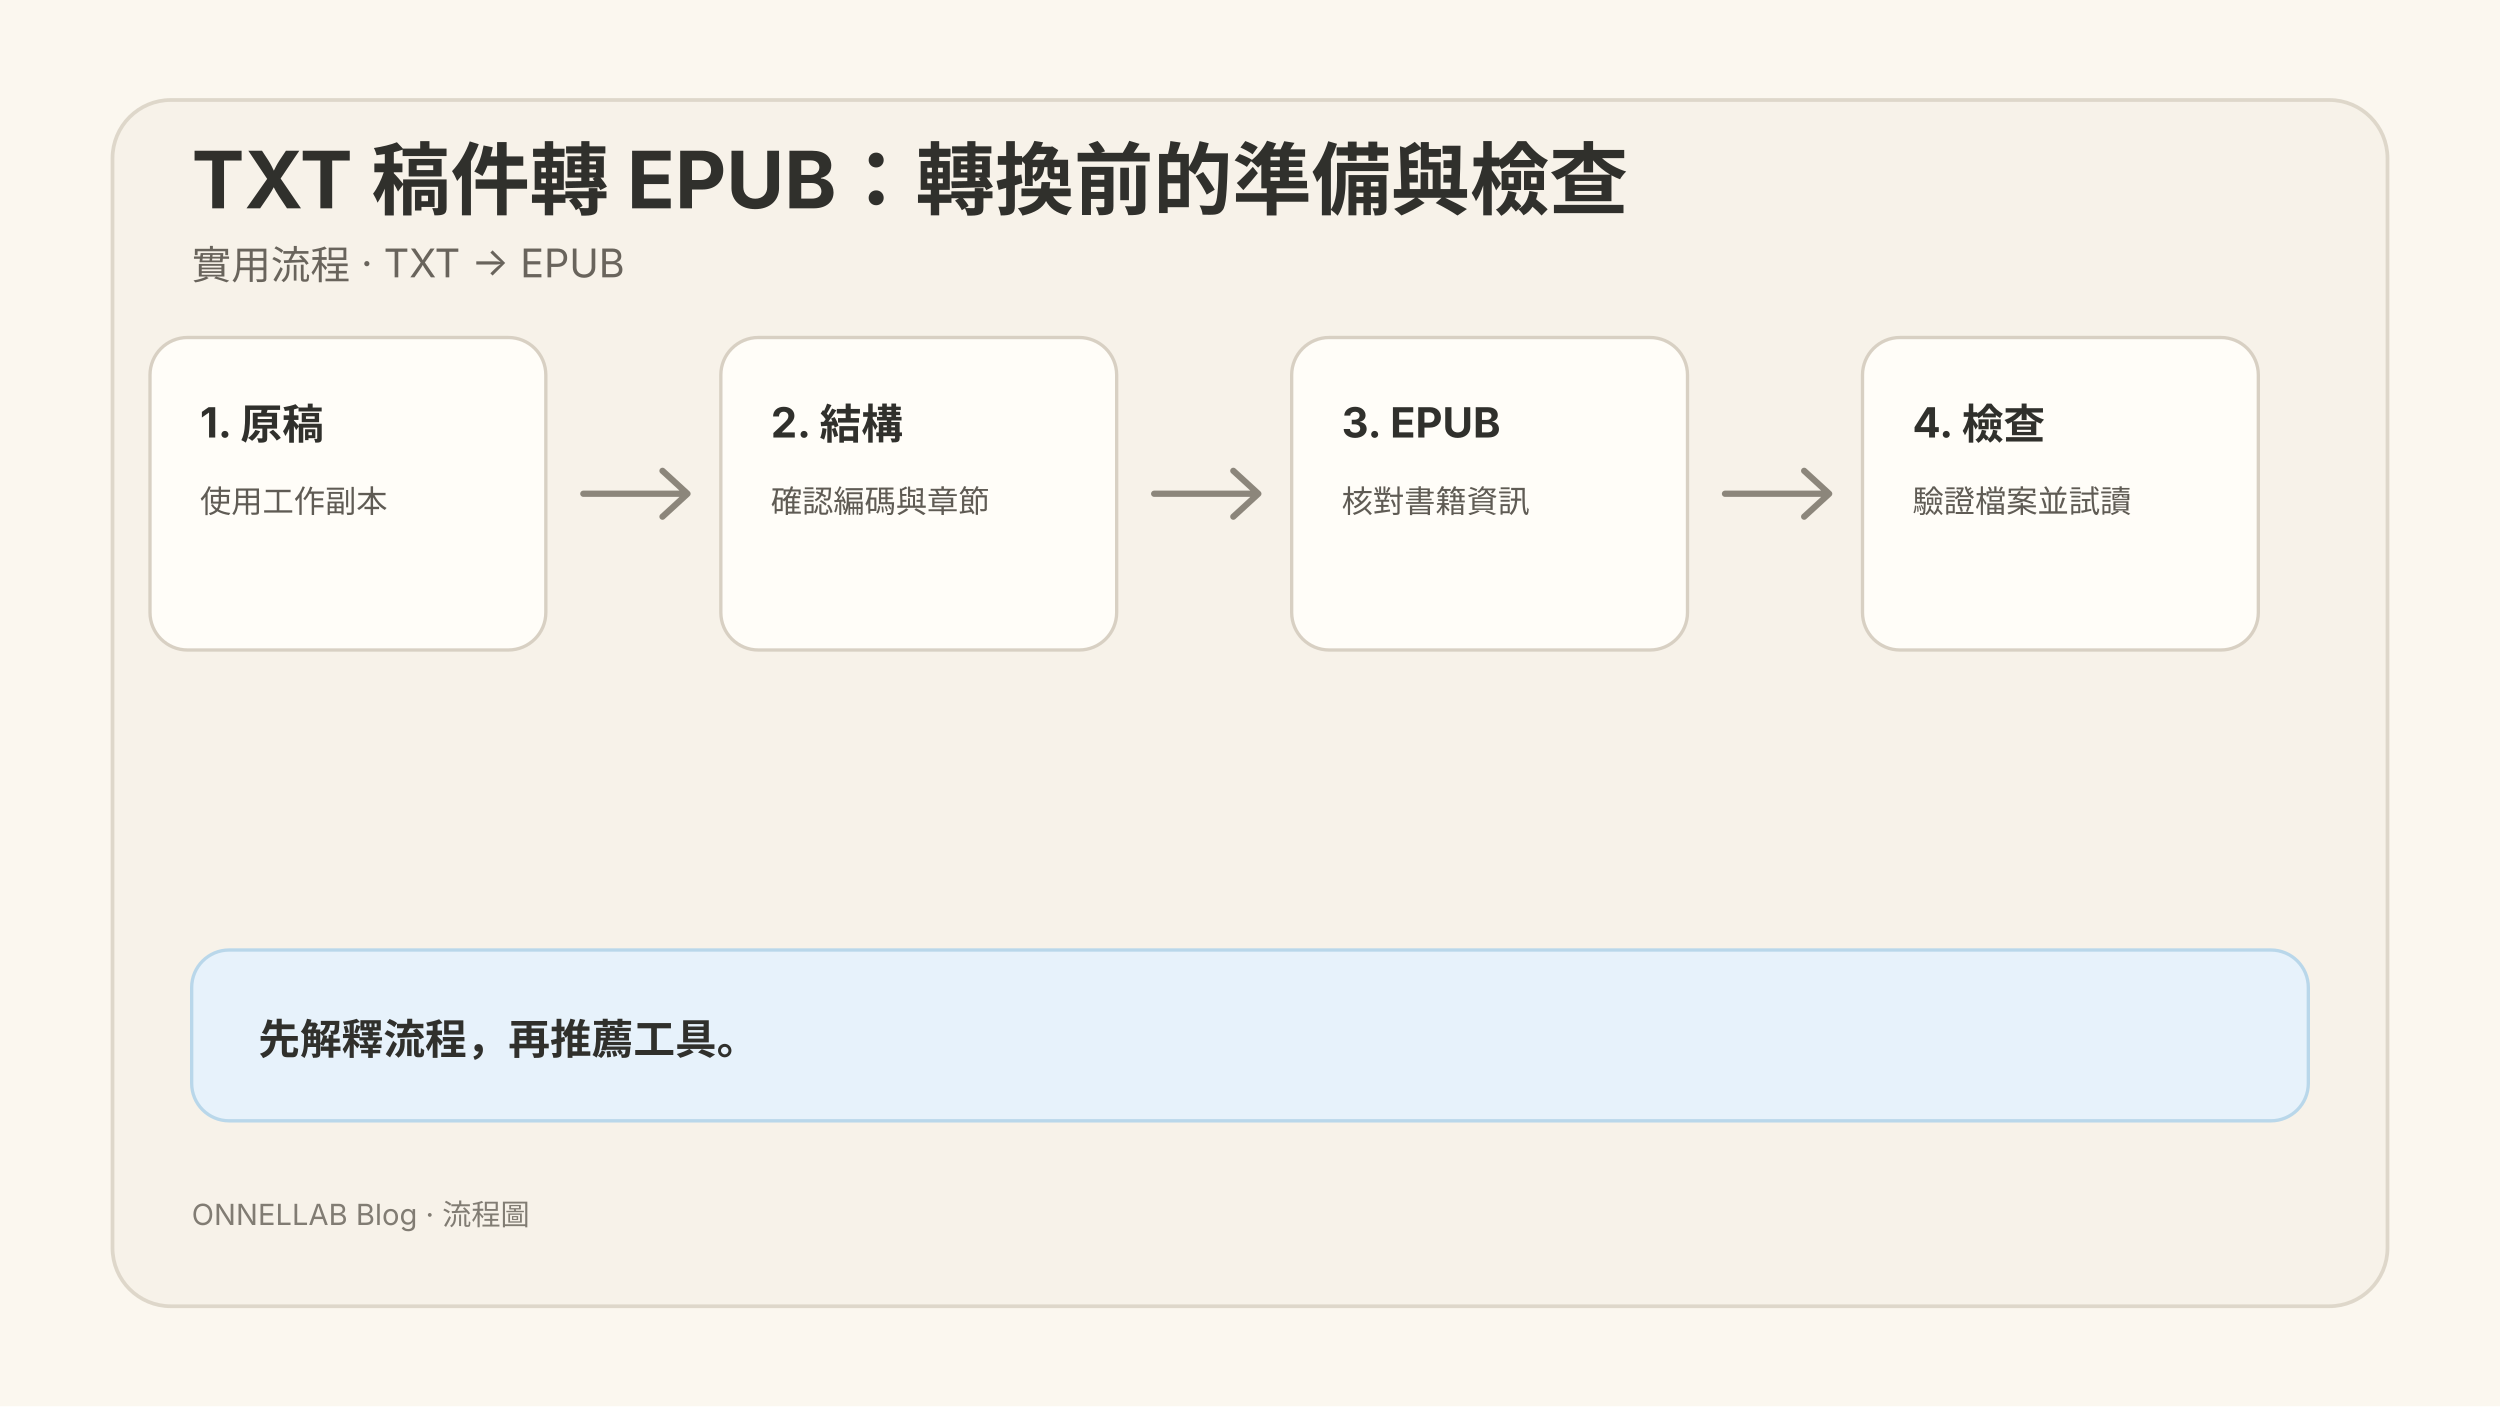
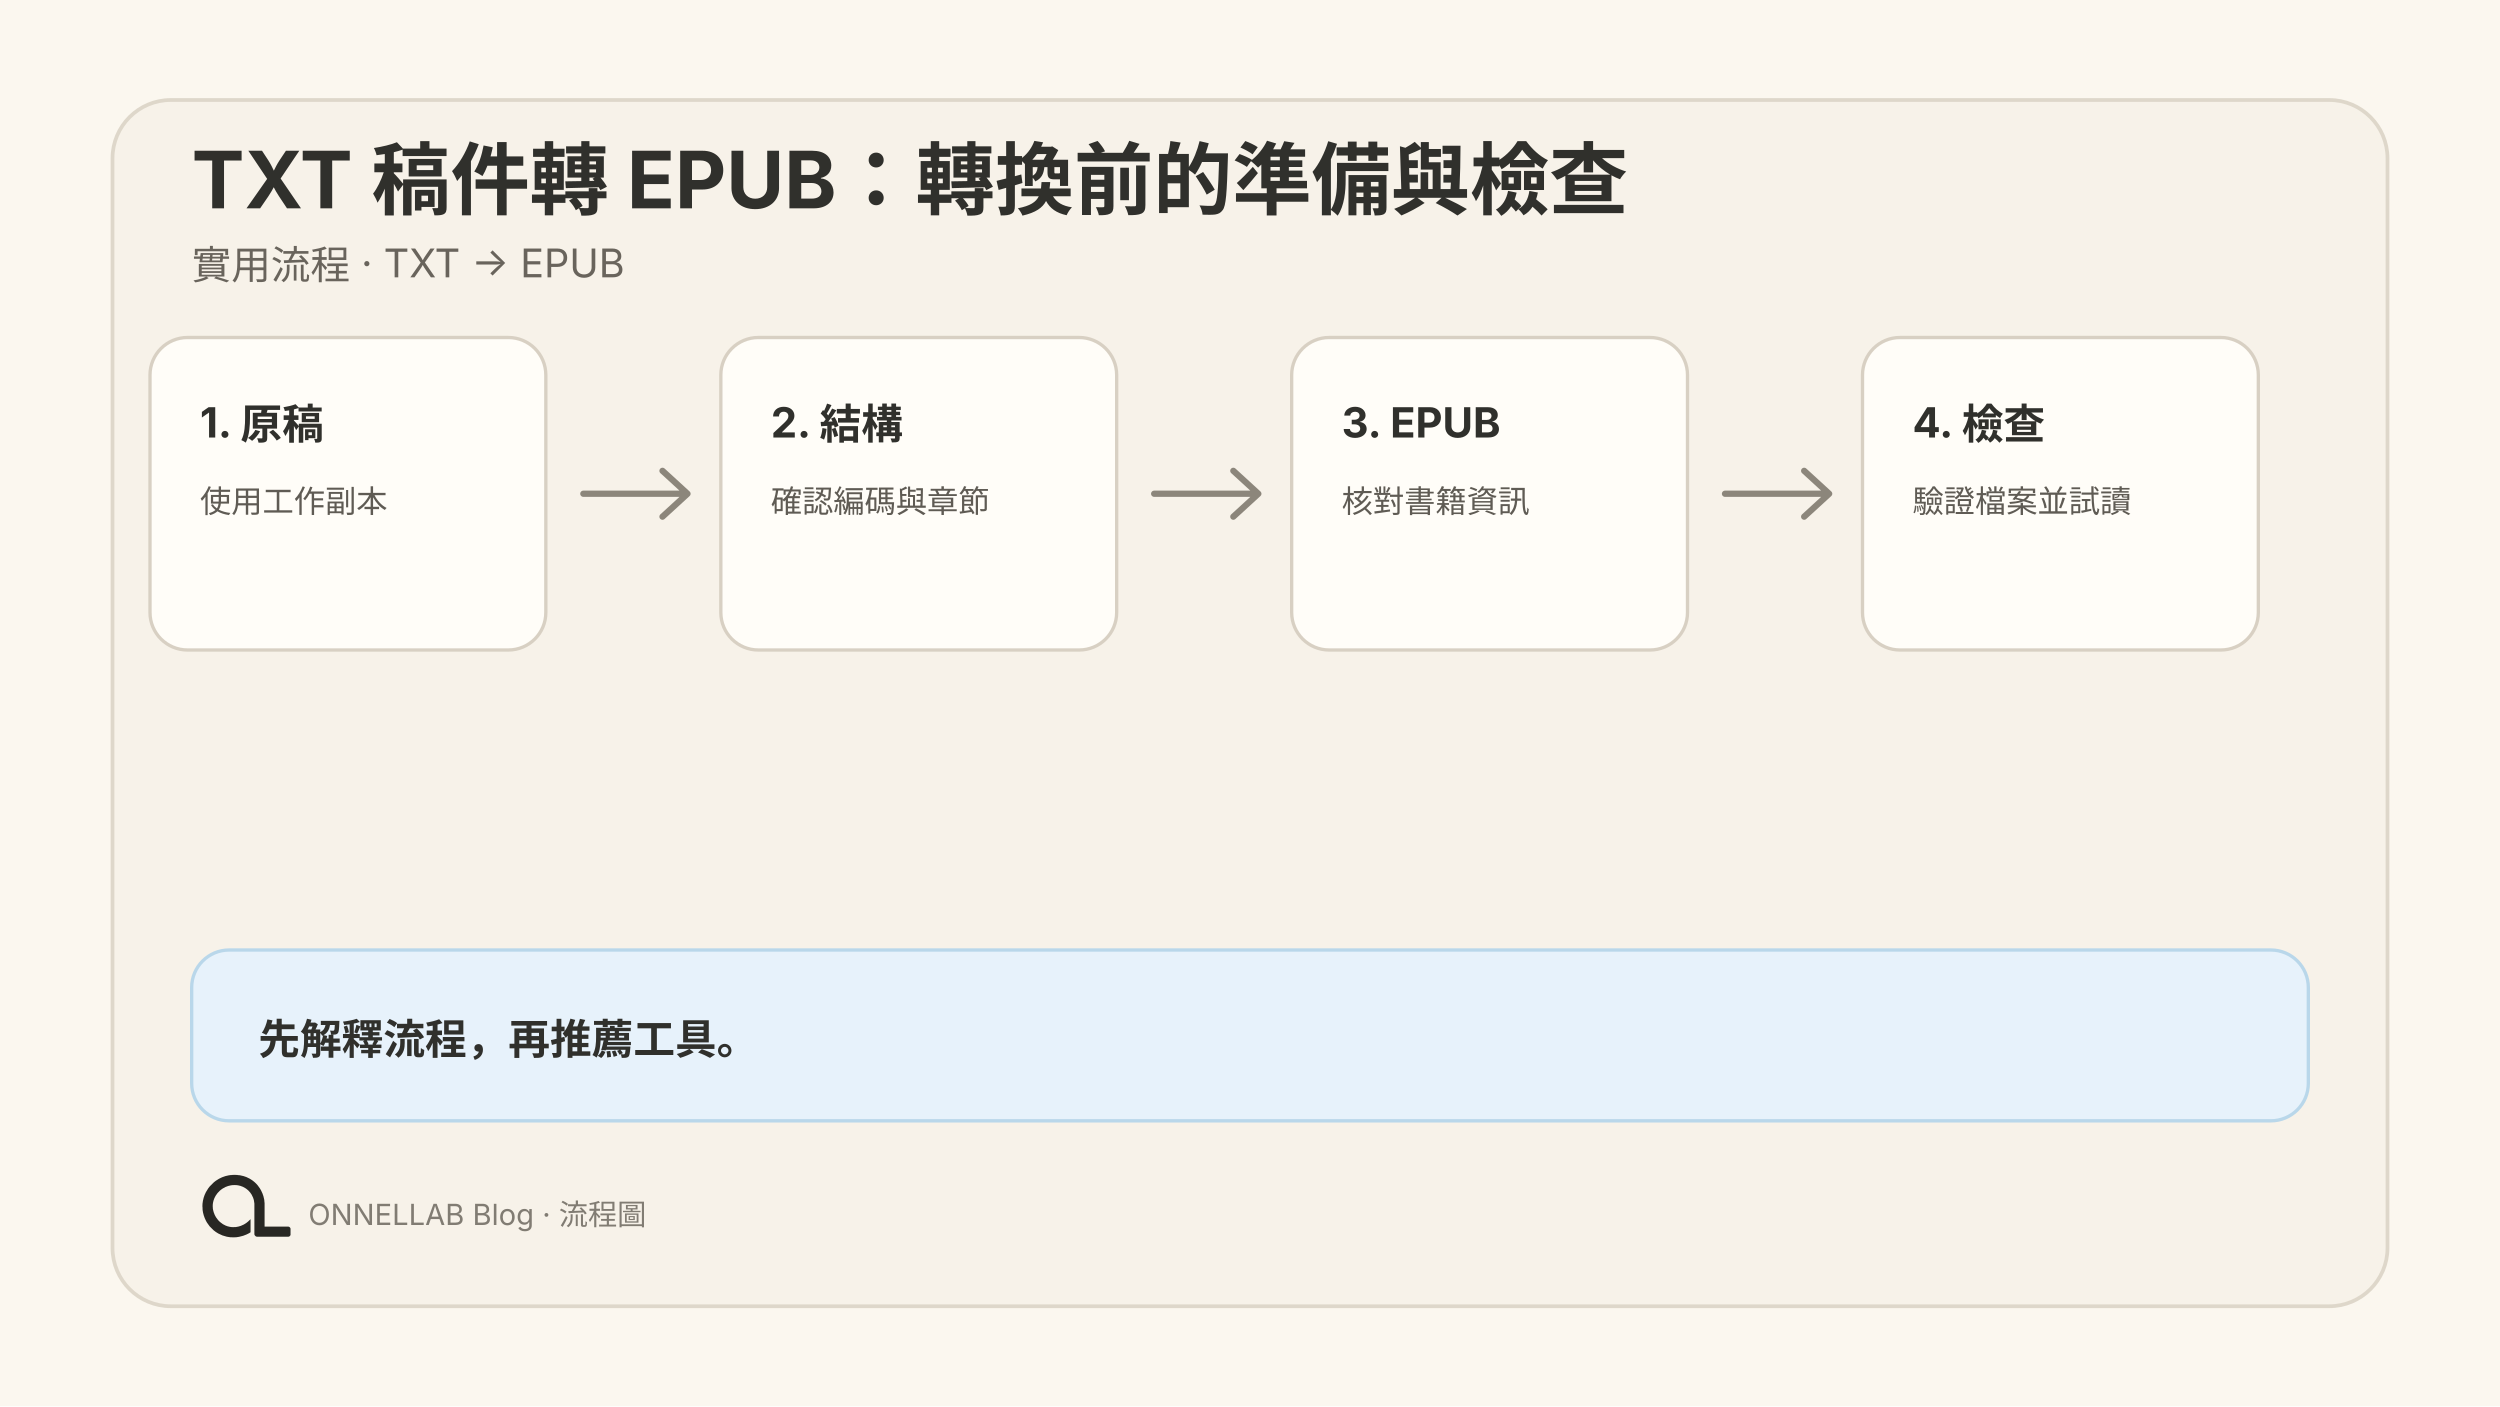
<svg xmlns="http://www.w3.org/2000/svg" width="1200" height="675" viewBox="0 0 1200 675" role="img" aria-labelledby="title desc">
  <rect width="1200" height="675" fill="#fbf7ef" />
  <rect x="54" y="48" width="1092" height="579" rx="28" fill="#f7f2e9" stroke="#ded7ca" stroke-width="1.8" />
  <text fill="#30302c" font-family="Pretendard, SUIT, Noto Sans KR, Apple SD Gothic Neo, Inter, system-ui, sans-serif" font-size="38" font-weight="680">
    <tspan x="92" y="100">TXT 稿件轉 EPUB：轉換前的準備與檢查</tspan>
  </text>
  <text fill="#69645c" font-family="Pretendard, SUIT, Noto Sans KR, Apple SD Gothic Neo, Inter, system-ui, sans-serif" font-size="19">
    <tspan x="92" y="134">實用流程 · TXT → EPUB</tspan>
  </text>
  <g transform="translate(72 162)">
    <rect width="190" height="150" rx="18" fill="#fffdf8" stroke="#d8d0c3" stroke-width="1.6" />
    <text x="24" y="48" fill="#30302c" font-family="Pretendard, SUIT, Noto Sans KR, Apple SD Gothic Neo, Inter, system-ui, sans-serif" font-size="20" font-weight="650">1. 原稿</text>
    <text fill="#5f5b54" font-family="Pretendard, SUIT, Noto Sans KR, Apple SD Gothic Neo, Inter, system-ui, sans-serif" font-size="15">
      <tspan x="24" y="84">使用工作副本</tspan>
    </text>
  </g>
  <g transform="translate(346 162)">
    <rect width="190" height="150" rx="18" fill="#fffdf8" stroke="#d8d0c3" stroke-width="1.6" />
    <text x="24" y="48" fill="#30302c" font-family="Pretendard, SUIT, Noto Sans KR, Apple SD Gothic Neo, Inter, system-ui, sans-serif" font-size="20" font-weight="650">2. 結構</text>
    <text fill="#5f5b54" font-family="Pretendard, SUIT, Noto Sans KR, Apple SD Gothic Neo, Inter, system-ui, sans-serif" font-size="15">
      <tspan x="24" y="84">確認編碼與章節</tspan>
    </text>
  </g>
  <g transform="translate(620 162)">
    <rect width="190" height="150" rx="18" fill="#fffdf8" stroke="#d8d0c3" stroke-width="1.6" />
    <text x="24" y="48" fill="#30302c" font-family="Pretendard, SUIT, Noto Sans KR, Apple SD Gothic Neo, Inter, system-ui, sans-serif" font-size="20" font-weight="650">3. EPUB</text>
    <text fill="#5f5b54" font-family="Pretendard, SUIT, Noto Sans KR, Apple SD Gothic Neo, Inter, system-ui, sans-serif" font-size="15">
      <tspan x="24" y="84">核對書籍資訊</tspan>
    </text>
  </g>
  <g transform="translate(894 162)">
    <rect width="190" height="150" rx="18" fill="#fffdf8" stroke="#d8d0c3" stroke-width="1.6" />
    <text x="24" y="48" fill="#30302c" font-family="Pretendard, SUIT, Noto Sans KR, Apple SD Gothic Neo, Inter, system-ui, sans-serif" font-size="20" font-weight="650">4. 檢查</text>
    <text fill="#5f5b54" font-family="Pretendard, SUIT, Noto Sans KR, Apple SD Gothic Neo, Inter, system-ui, sans-serif" font-size="15">
      <tspan x="24" y="84">驗證檔案並試讀</tspan>
    </text>
  </g>
  <path d="M280 237H328m-10-11 12 11-12 11" fill="none" stroke="#8c867b" stroke-width="3" stroke-linecap="round" stroke-linejoin="round" />
  <path d="M554 237H602m-10-11 12 11-12 11" fill="none" stroke="#8c867b" stroke-width="3" stroke-linecap="round" stroke-linejoin="round" />
  <path d="M828 237H876m-10-11 12 11-12 11" fill="none" stroke="#8c867b" stroke-width="3" stroke-linecap="round" stroke-linejoin="round" />
  <rect x="92" y="456" width="1016" height="82" rx="18" fill="#e7f2fb" stroke="#b9d7ea" stroke-width="1.6" />
  <text x="124" y="506" fill="#30302c" font-family="Pretendard, SUIT, Noto Sans KR, Apple SD Gothic Neo, Inter, system-ui, sans-serif" font-size="20" font-weight="650">先解釋流程，再推薦工具。</text>
-   <text x="92" y="588" fill="#817c73" font-family="Pretendard, SUIT, Noto Sans KR, Apple SD Gothic Neo, Inter, system-ui, sans-serif" font-size="14">ONNELLAB Blog · 流程圖</text>
+   <svg x="85" y="548" width="64" height="64" viewBox="0 0 1254 1254">
+     <path fill="#282723" d="M 271 475 L 259 501 L 250 527 L 243 556 L 239 584 L 238 611 L 239 612 L 240 642 L 244 667 L 251 694 L 260 719 L 272 745 L 281 761 L 306 796 L 343 833 L 364 849 L 388 864 L 427 882 L 468 894 L 500 899 L 541 900 L 542 899 L 556 899 L 583 895 L 622 885 L 653 873 L 677 861 L 691 852 L 691 729 L 668 751 L 649 766 L 628 779 L 599 792 L 575 799 L 552 803 L 520 804 L 519 803 L 509 803 L 496 801 L 475 796 L 456 789 L 431 776 L 403 755 L 386 738 L 366 711 L 354 689 L 344 663 L 338 639 L 336 625 L 336 612 L 335 611 L 336 587 L 339 569 L 343 553 L 351 531 L 363 508 L 380 484 L 400 463 L 413 452 L 430 440 L 456 426 L 480 417 L 505 411 L 519 409 L 531 409 L 532 408 L 549 408 L 550 409 L 561 409 L 575 411 L 596 416 L 620 425 L 648 441 L 669 458 L 688 479 L 701 498 L 715 527 L 722 549 L 727 582 L 727 872 L 730 880 L 738 889 L 746 893 L 751 894 L 1048 894 L 1058 890 L 1065 882 L 1067 877 L 1067 817 L 1062 807 L 1054 801 L 1047 799 L 824 799 L 823 798 L 823 574 L 822 573 L 820 547 L 812 513 L 803 487 L 790 459 L 779 440 L 759 412 L 744 395 L 727 379 L 708 364 L 683 348 L 652 333 L 626 324 L 591 316 L 568 314 L 567 313 L 552 313 L 551 312 L 550 313 L 549 312 L 514 313 L 513 314 L 504 314 L 484 317 L 454 324 L 423 335 L 394 349 L 364 368 L 346 382 L 307 421 L 293 439 Z" />
+   </svg>
+   <text x="148" y="588" fill="#817c73" font-family="Pretendard, SUIT, Noto Sans KR, Apple SD Gothic Neo, Inter, system-ui, sans-serif" font-size="14">ONNELLAB Blog · 流程圖</text>
</svg>
